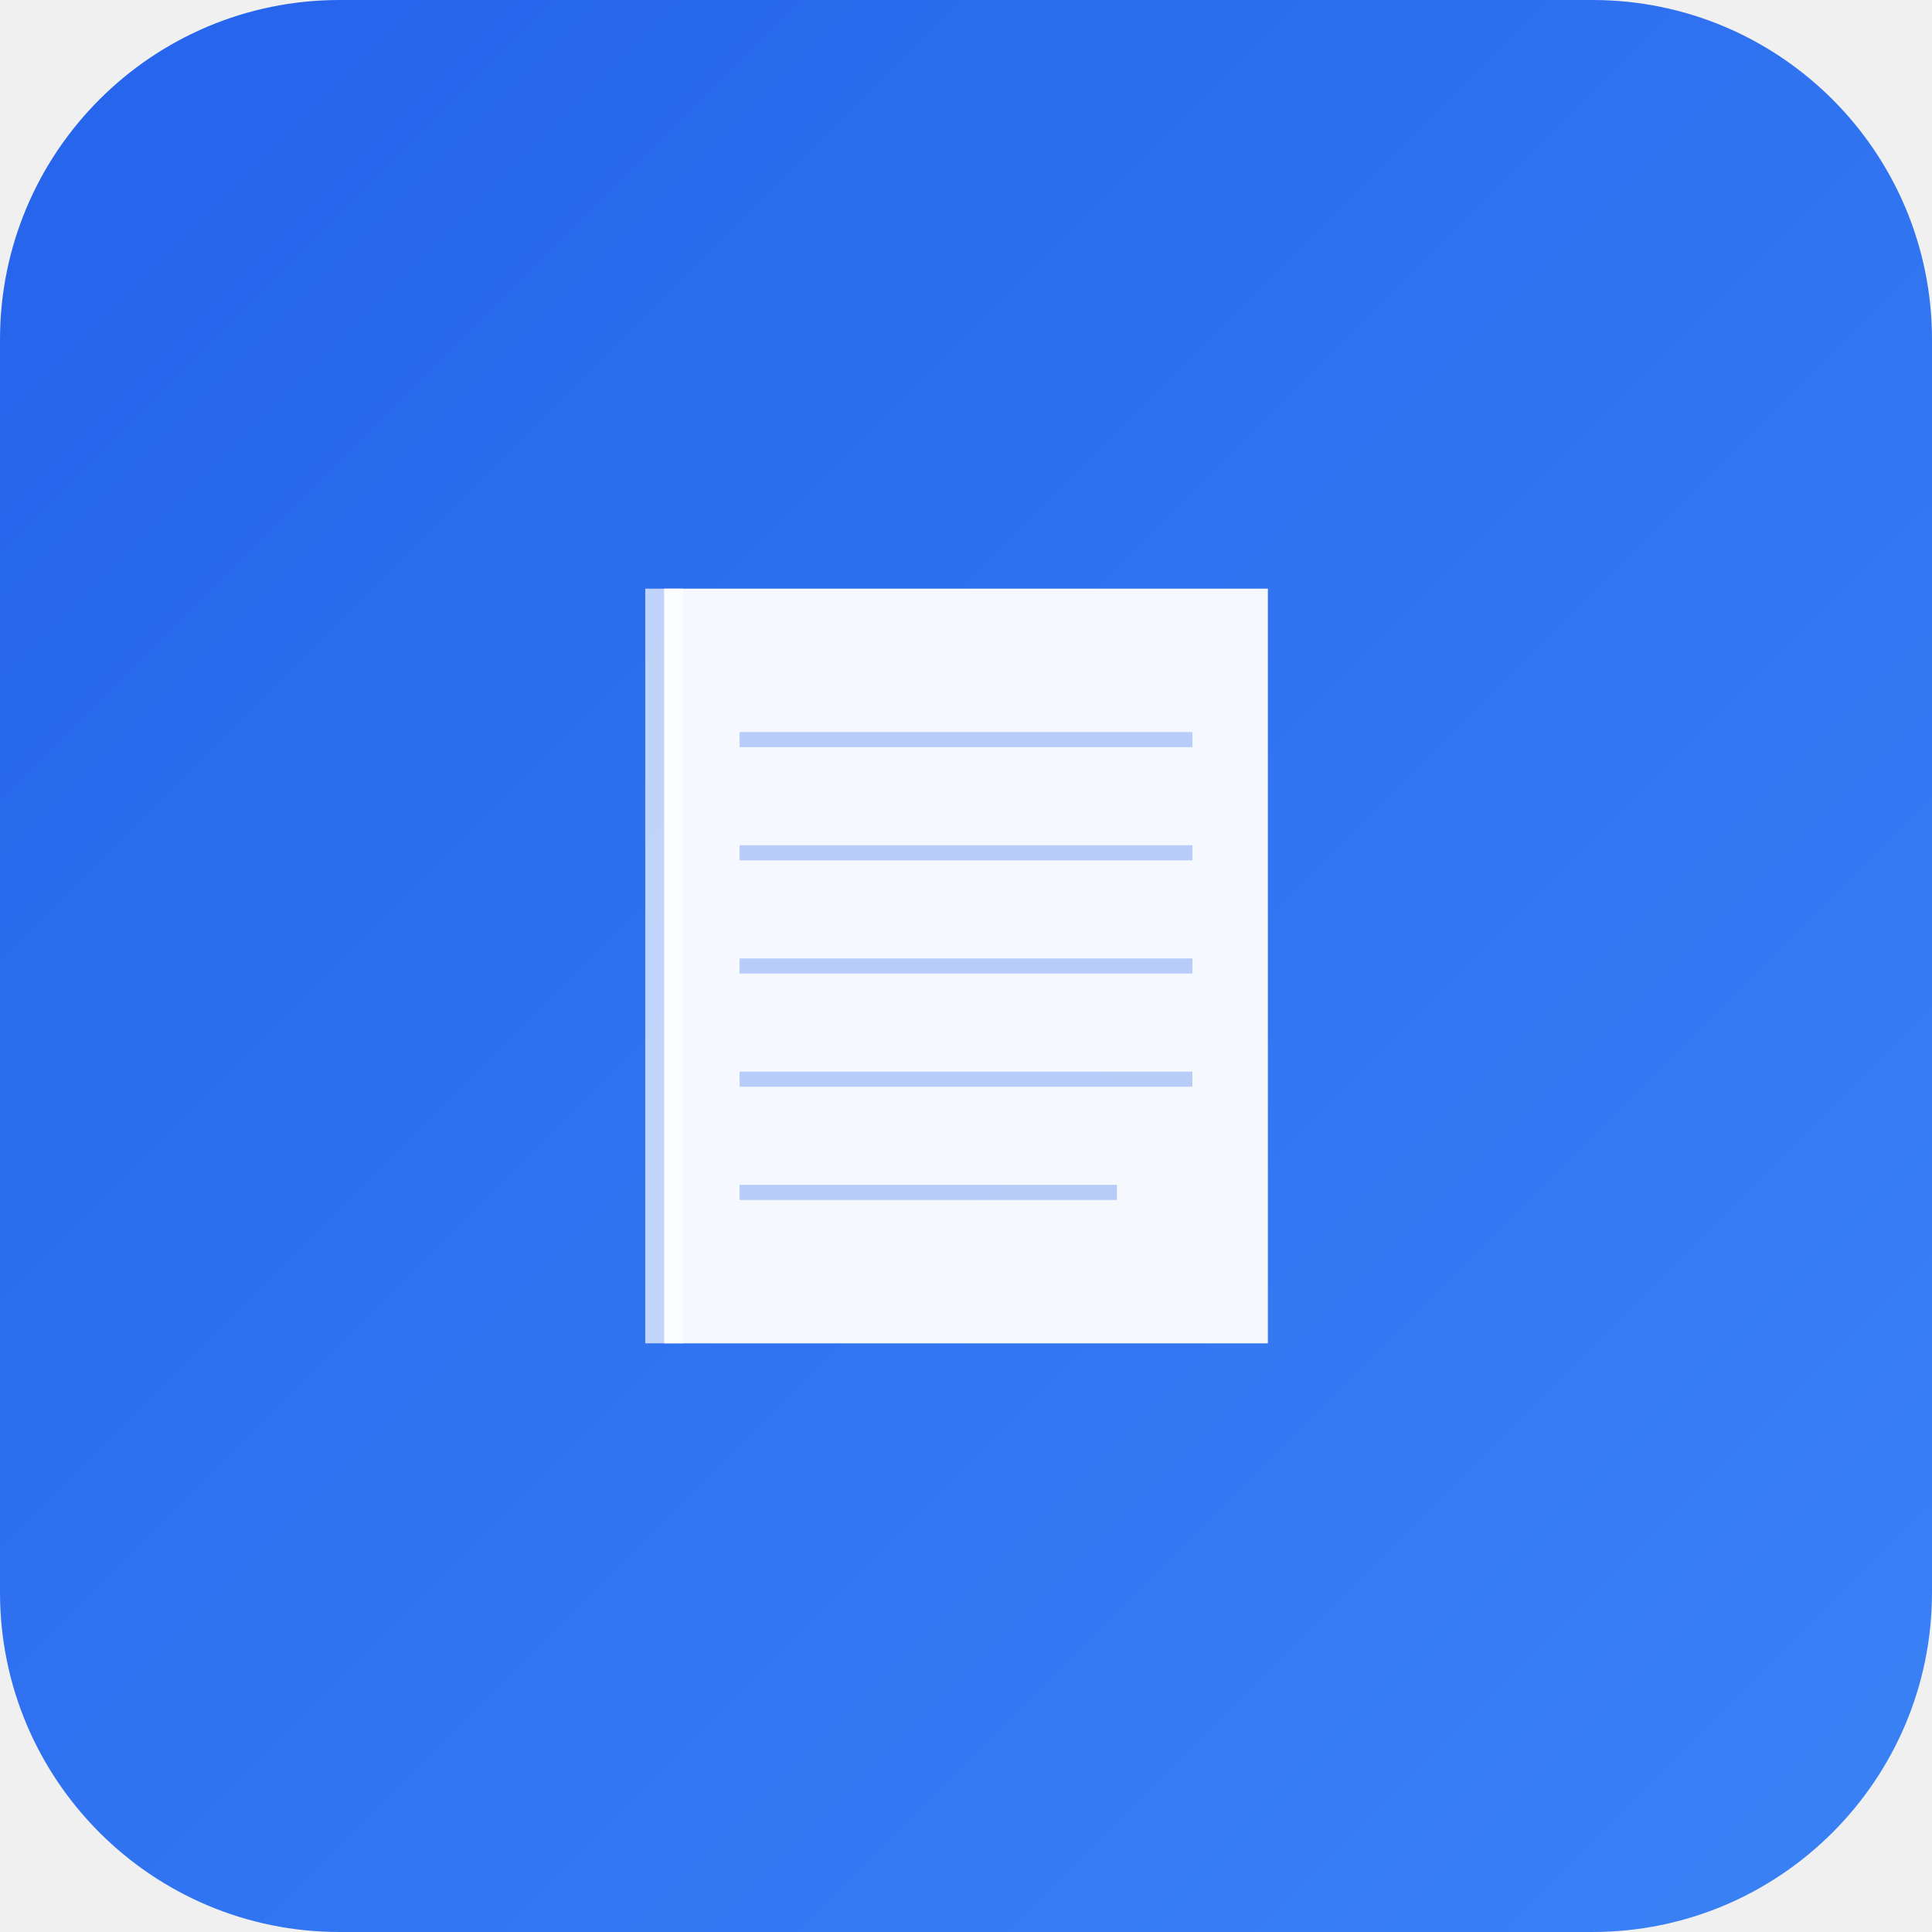
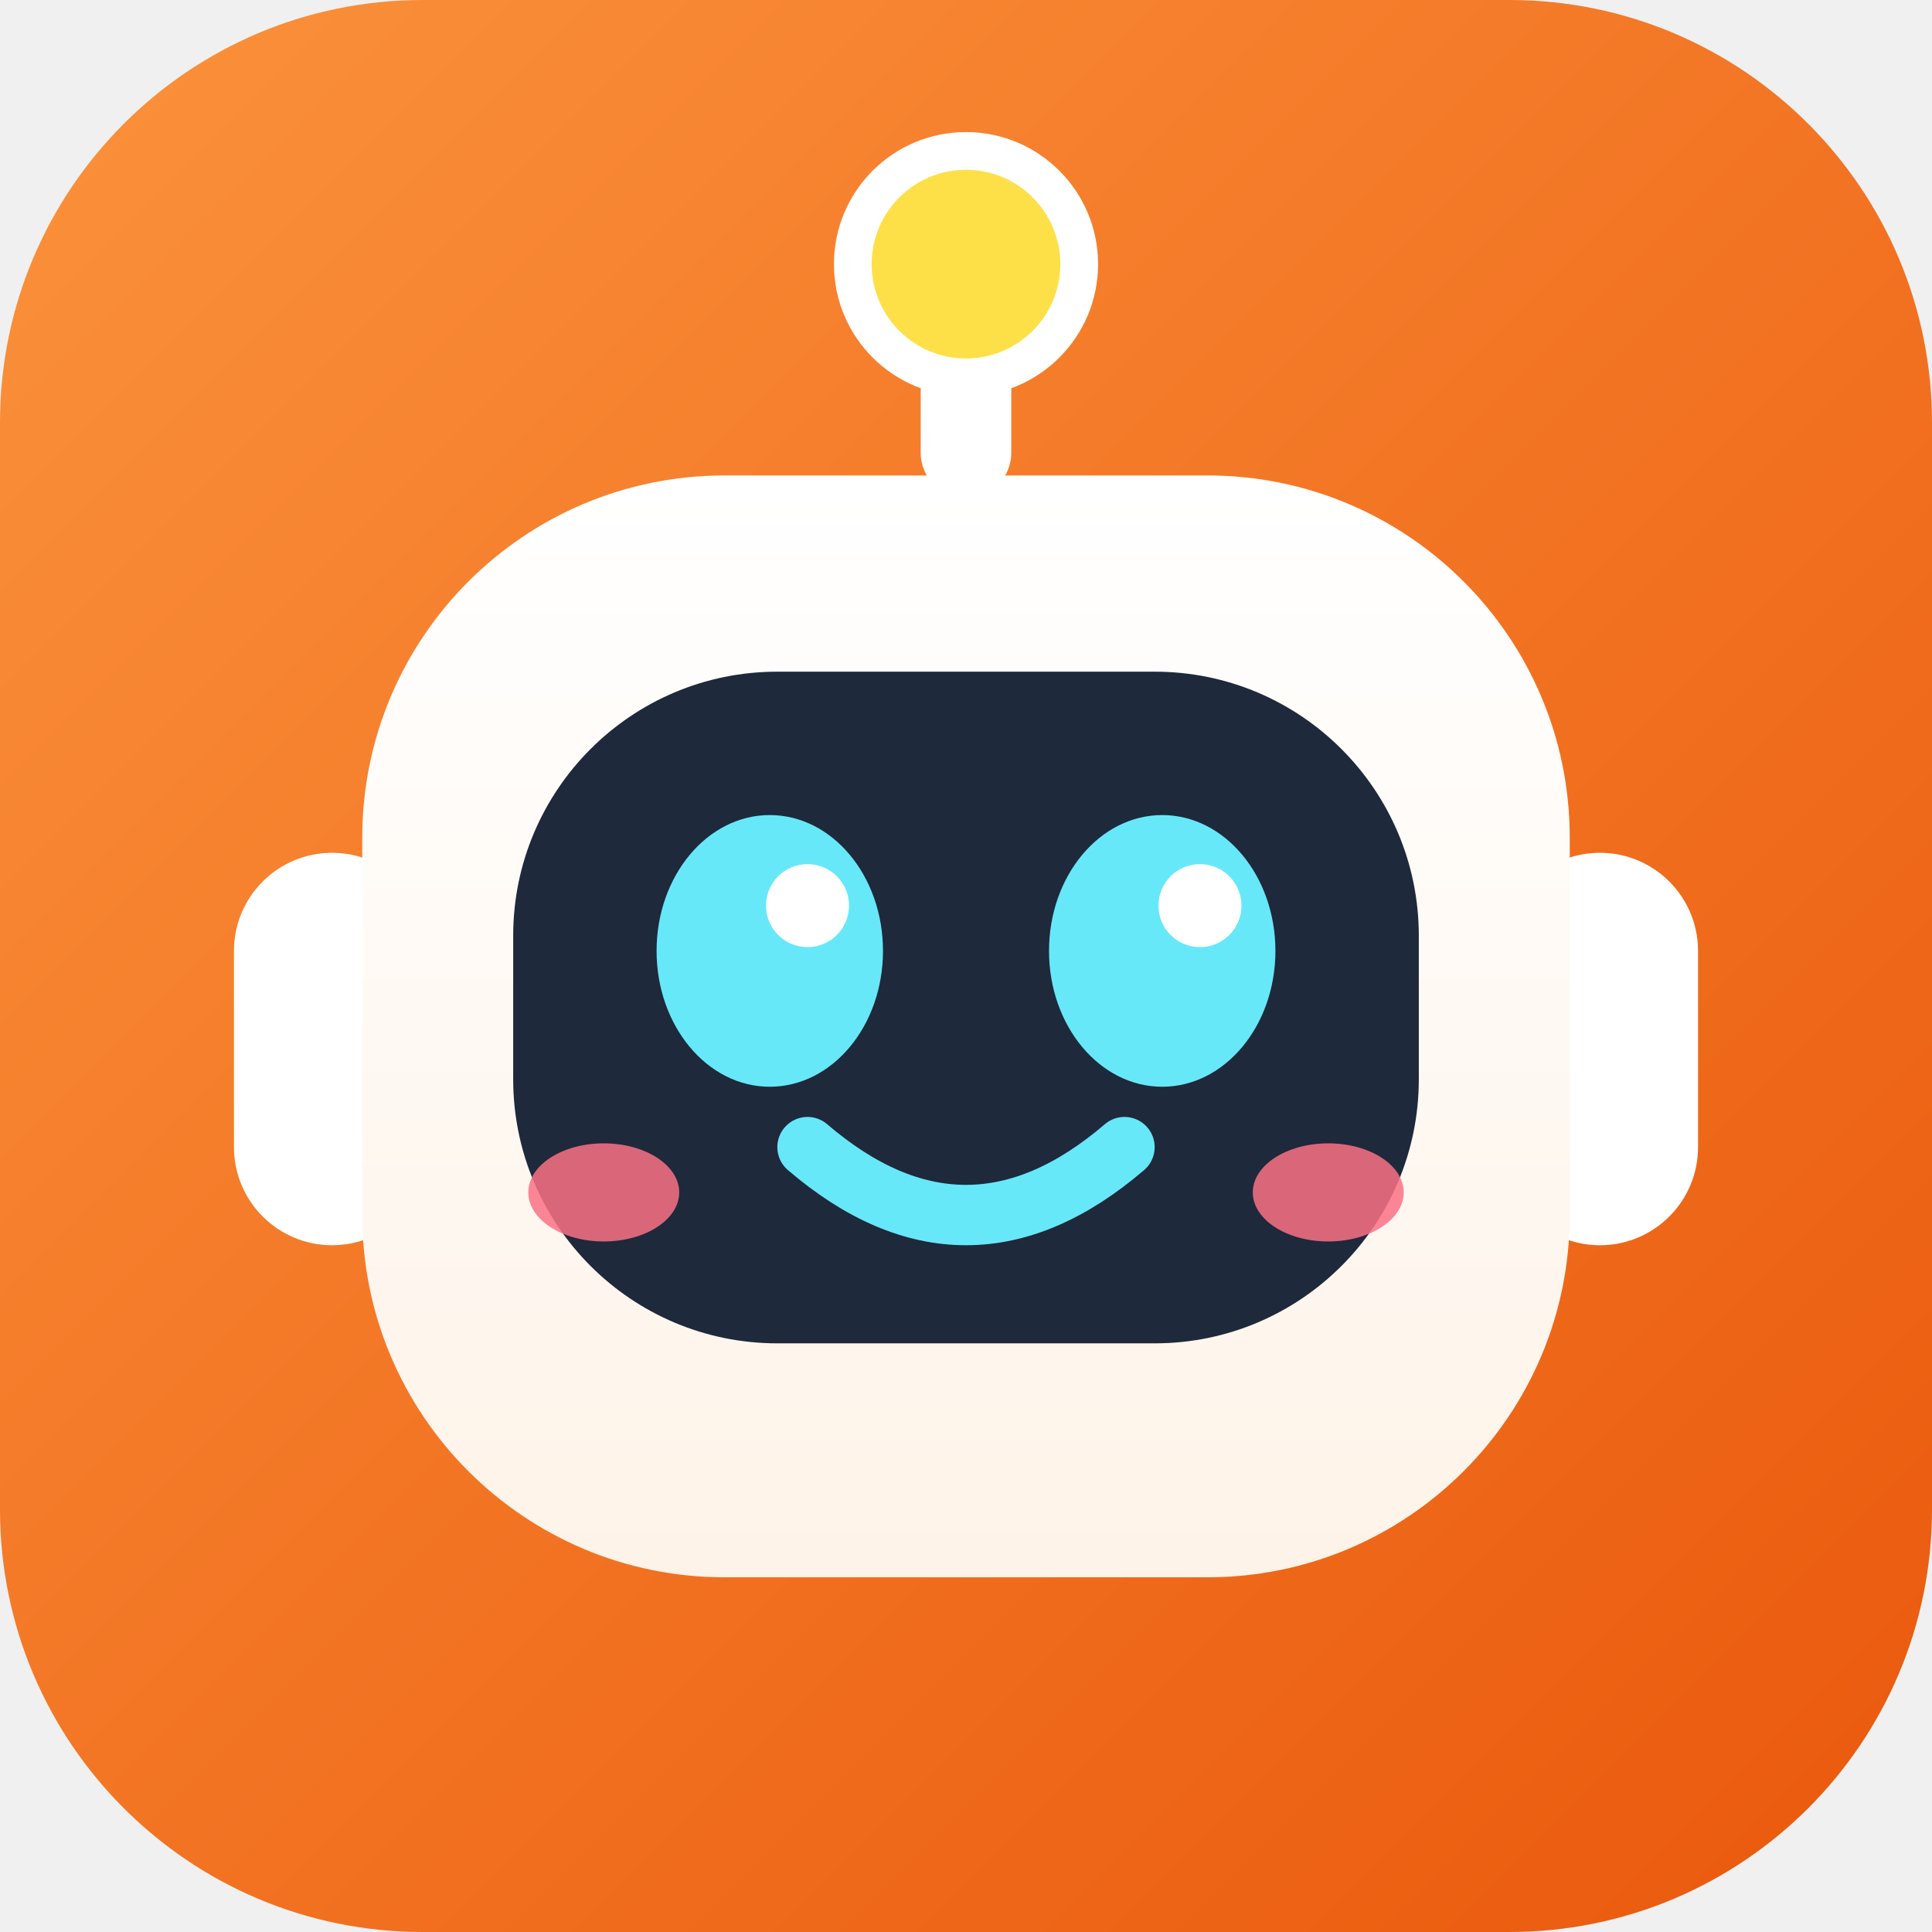
<svg xmlns="http://www.w3.org/2000/svg" width="512" height="512" viewBox="0 0 512 512">
  <defs>
-     <linearGradient id="grad" x1="0%" y1="0%" x2="100%" y2="100%">
-       <stop offset="0%" style="stop-color:#2563eb;stop-opacity:1" />
-       <stop offset="100%" style="stop-color:#3b82f6;stop-opacity:1" />
+     <linearGradient id="bg" x1="0" y1="0" x2="1" y2="1">
+       <stop offset="0" stop-color="#fb923c" />
+       <stop offset="1" stop-color="#ea580c" />
+     </linearGradient>
+     <linearGradient id="head" x1="0" y1="0" x2="0" y2="1">
+       <stop offset="0" stop-color="#ffffff" />
+       <stop offset="1" stop-color="#fef3e8" />
    </linearGradient>
  </defs>
-   <rect width="512" height="512" rx="90" fill="url(#grad)" />
-   <g transform="translate(256, 256)">
-     <path d="M -80 -100 L -80 100 L 80 100 L 80 -100 Z" fill="white" opacity="0.95" />
-     <rect x="-85" y="-100" width="10" height="200" fill="white" opacity="0.7" />
-     <line x1="-60" y1="-60" x2="60" y2="-60" stroke="#2563eb" stroke-width="4" opacity="0.3" />
-     <line x1="-60" y1="-30" x2="60" y2="-30" stroke="#2563eb" stroke-width="4" opacity="0.3" />
-     <line x1="-60" y1="0" x2="60" y2="0" stroke="#2563eb" stroke-width="4" opacity="0.3" />
-     <line x1="-60" y1="30" x2="60" y2="30" stroke="#2563eb" stroke-width="4" opacity="0.3" />
-     <line x1="-60" y1="60" x2="40" y2="60" stroke="#2563eb" stroke-width="4" opacity="0.3" />
+   <rect width="512" height="512" rx="112" fill="url(#bg)" />
+   <g transform="translate(256 256) scale(1) translate(-256 -256)">
+     <rect x="244" y="70" width="24" height="62" rx="12" fill="#ffffff" />
+     <circle cx="256" cy="70" r="30" fill="#fde047" stroke="#ffffff" stroke-width="10" />
+     <rect x="62" y="226" width="52" height="104" rx="26" fill="#ffffff" />
+     <rect x="398" y="226" width="52" height="104" rx="26" fill="#ffffff" />
+     <rect x="96" y="126" width="320" height="292" rx="96" fill="url(#head)" />
+     <rect x="136" y="178" width="240" height="178" rx="70" fill="#1e293b" />
+     <ellipse cx="204" cy="252" rx="30" ry="36" fill="#67e8f9" />
+     <ellipse cx="308" cy="252" rx="30" ry="36" fill="#67e8f9" />
+     <circle cx="214" cy="240" r="11" fill="#ffffff" />
+     <circle cx="318" cy="240" r="11" fill="#ffffff" />
+     <path d="M214 304 Q256 340 298 304" fill="none" stroke="#67e8f9" stroke-width="16" stroke-linecap="round" />
+     <ellipse cx="160" cy="316" rx="20" ry="13" fill="#fb7185" opacity="0.85" />
+     <ellipse cx="352" cy="316" rx="20" ry="13" fill="#fb7185" opacity="0.85" />
  </g>
</svg>
